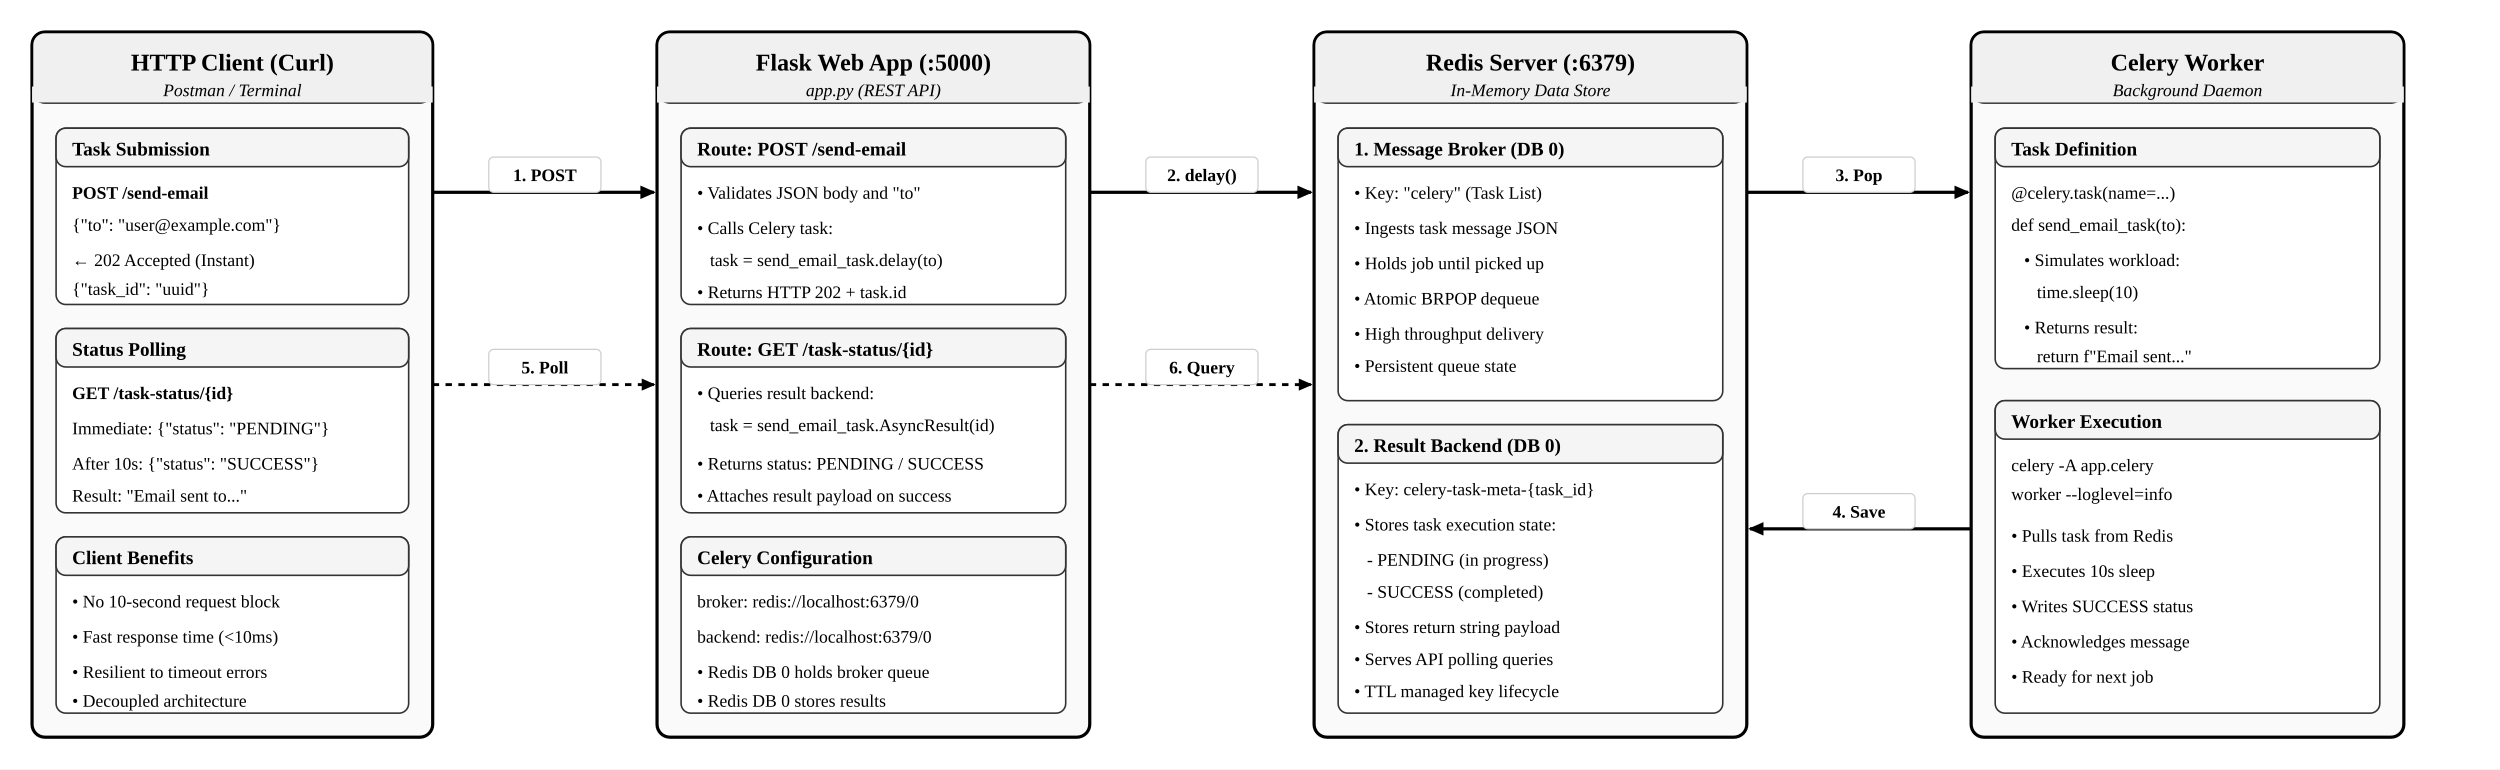
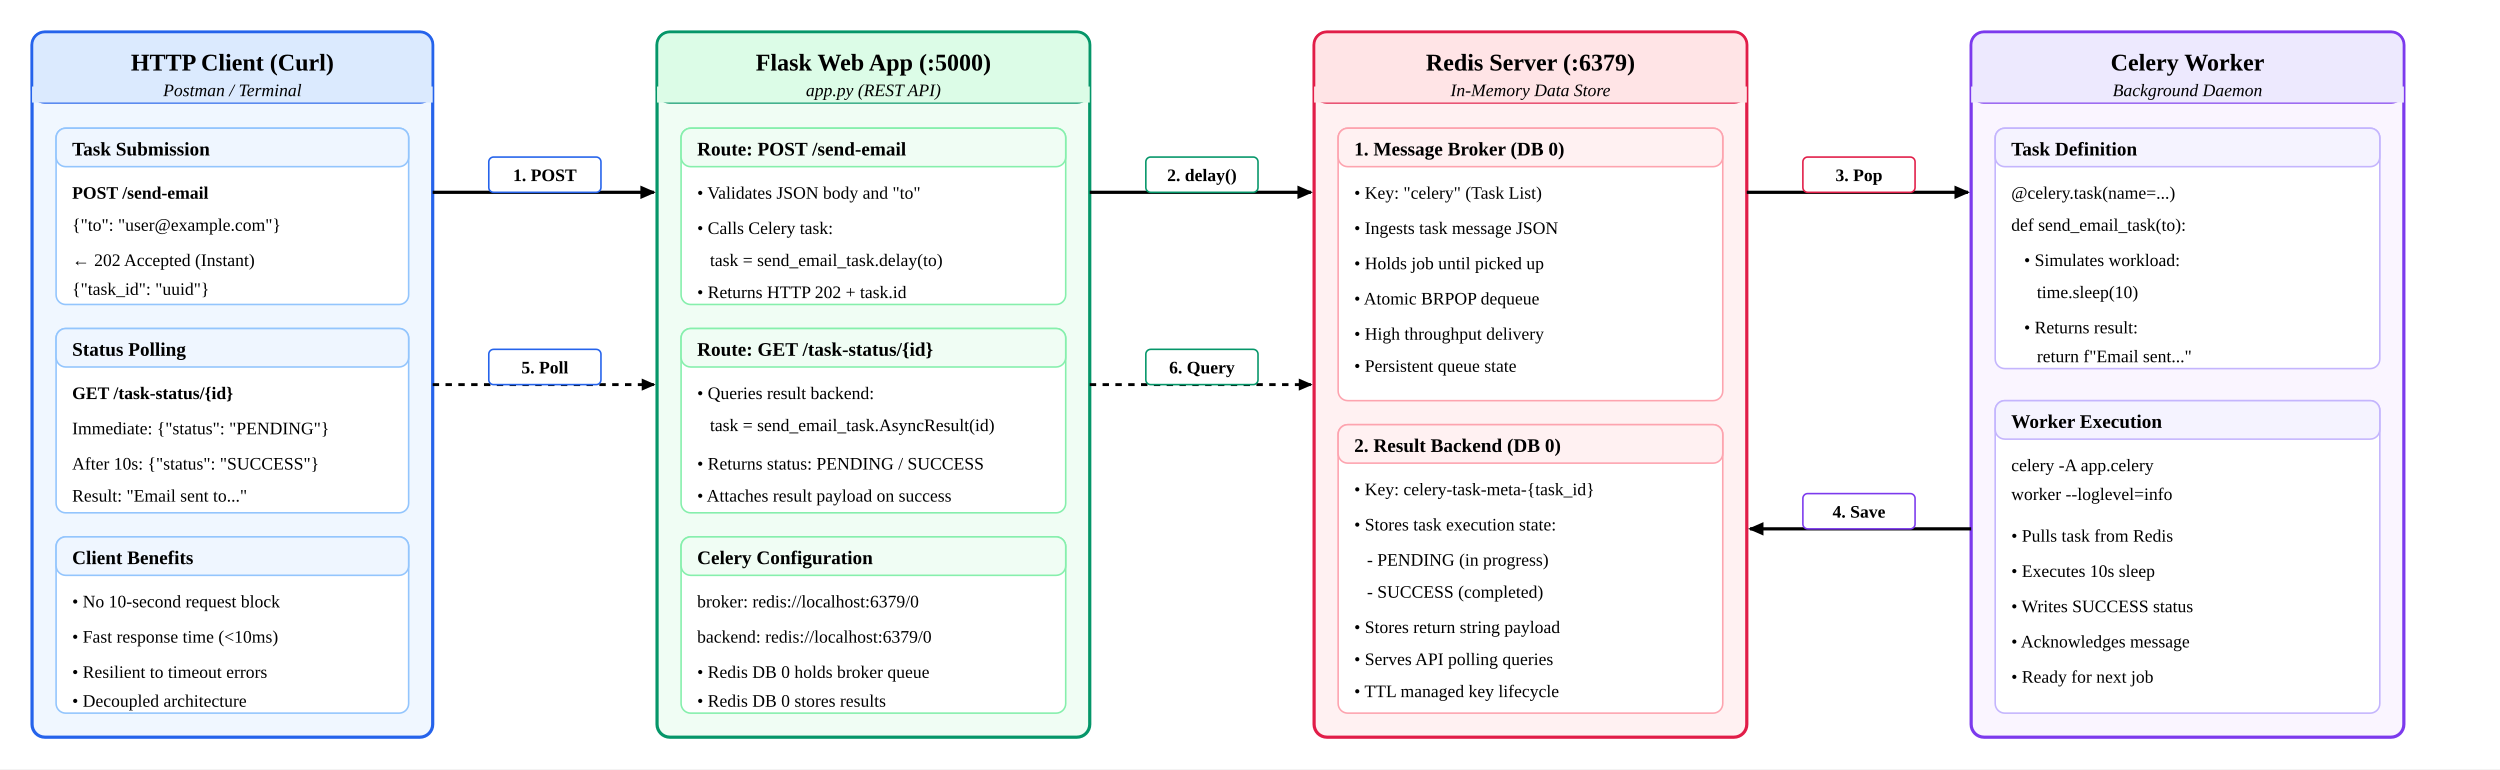
<svg xmlns="http://www.w3.org/2000/svg" viewBox="0 0 1560 480" width="1560" height="480">
  <defs>
    <style>
      text {
        font-family: "Times New Roman", Times, "Liberation Serif", serif;
        fill: #000000;
      }
      .title-text {
        font-size: 15px;
        font-weight: bold;
        fill: #000000;
      }
      .subtitle-text {
        font-size: 11px;
        font-style: italic;
        fill: #000000;
      }
      .section-heading {
        font-size: 12px;
        font-weight: bold;
        fill: #000000;
      }
      .code-font {
        font-family: "Times New Roman", Times, "Liberation Serif", serif;
        font-size: 11px;
        fill: #000000;
      }
      .body-text {
        font-size: 11px;
        fill: #000000;
      }
      .arrow-label {
        font-size: 11px;
        font-weight: bold;
        fill: #000000;
      }
      .arrow-sub {
        font-size: 10px;
        font-style: italic;
        fill: #000000;
      }
      .flow-step-title {
        font-size: 12px;
        font-weight: bold;
        fill: #000000;
      }
      .flow-step-sub {
        font-size: 11px;
        font-style: italic;
        fill: #000000;
      }
    </style>
    <marker id="arr-black" viewBox="0 0 10 10" refX="7" refY="5" markerWidth="6" markerHeight="6" orient="auto-start-reverse">
      <path d="M 0 1.5 L 8 5 L 0 8.5 z" fill="#000000" />
    </marker>
  </defs>
  <rect width="100%" height="100%" fill="#ffffff" />
  <g transform="translate(20, 20)">
-     <rect width="250" height="440" rx="8" fill="#fafafa" stroke="#000000" stroke-width="2" />
-     <rect width="250" height="44" rx="8" fill="#f0f0f0" stroke="#000000" stroke-width="1.5" />
-     <rect y="34" width="250" height="10" fill="#f0f0f0" />
+     <rect width="250" height="440" rx="8" fill="#f0f7ff" stroke="#2563eb" stroke-width="2" />
+     <rect width="250" height="44" rx="8" fill="#dbeafe" stroke="#2563eb" stroke-width="1.5" />
+     <rect y="34" width="250" height="10" fill="#dbeafe" />
    <text x="125" y="24" text-anchor="middle" class="title-text">HTTP Client (Curl)</text>
    <text x="125" y="40" text-anchor="middle" class="subtitle-text">Postman / Terminal</text>
    <g transform="translate(15, 60)">
-       <rect width="220" height="110" rx="6" fill="#ffffff" stroke="#333333" stroke-width="1" />
-       <rect width="220" height="24" rx="6" fill="#f5f5f5" stroke="#333333" stroke-width="1" />
+       <rect width="220" height="110" rx="6" fill="#ffffff" stroke="#93c5fd" stroke-width="1" />
+       <rect width="220" height="24" rx="6" fill="#eff6ff" stroke="#93c5fd" stroke-width="1" />
      <text x="10" y="17" class="section-heading">Task Submission</text>
      <text x="10" y="44" class="code-font" font-weight="bold">POST /send-email</text>
      <text x="10" y="64" class="code-font">{"to": "user@example.com"}</text>
      <text x="10" y="86" class="body-text">← 202 Accepted (Instant)</text>
      <text x="10" y="104" class="code-font">{"task_id": "uuid"}</text>
    </g>
    <g transform="translate(15, 185)">
-       <rect width="220" height="115" rx="6" fill="#ffffff" stroke="#333333" stroke-width="1" />
-       <rect width="220" height="24" rx="6" fill="#f5f5f5" stroke="#333333" stroke-width="1" />
+       <rect width="220" height="115" rx="6" fill="#ffffff" stroke="#93c5fd" stroke-width="1" />
+       <rect width="220" height="24" rx="6" fill="#eff6ff" stroke="#93c5fd" stroke-width="1" />
      <text x="10" y="17" class="section-heading">Status Polling</text>
      <text x="10" y="44" class="code-font" font-weight="bold">GET /task-status/{id}</text>
      <text x="10" y="66" class="body-text">Immediate: {"status": "PENDING"}</text>
      <text x="10" y="88" class="body-text">After 10s: {"status": "SUCCESS"}</text>
      <text x="10" y="108" class="body-text">Result: "Email sent to..."</text>
    </g>
    <g transform="translate(15, 315)">
-       <rect width="220" height="110" rx="6" fill="#ffffff" stroke="#333333" stroke-width="1" />
-       <rect width="220" height="24" rx="6" fill="#f5f5f5" stroke="#333333" stroke-width="1" />
+       <rect width="220" height="110" rx="6" fill="#ffffff" stroke="#93c5fd" stroke-width="1" />
+       <rect width="220" height="24" rx="6" fill="#eff6ff" stroke="#93c5fd" stroke-width="1" />
      <text x="10" y="17" class="section-heading">Client Benefits</text>
      <text x="10" y="44" class="body-text">• No 10-second request block</text>
      <text x="10" y="66" class="body-text">• Fast response time (&lt;10ms)</text>
      <text x="10" y="88" class="body-text">• Resilient to timeout errors</text>
      <text x="10" y="106" class="body-text">• Decoupled architecture</text>
    </g>
  </g>
  <g transform="translate(410, 20)">
-     <rect width="270" height="440" rx="8" fill="#fafafa" stroke="#000000" stroke-width="2" />
-     <rect width="270" height="44" rx="8" fill="#f0f0f0" stroke="#000000" stroke-width="1.5" />
-     <rect y="34" width="270" height="10" fill="#f0f0f0" />
+     <rect width="270" height="440" rx="8" fill="#f0fdf4" stroke="#059669" stroke-width="2" />
+     <rect width="270" height="44" rx="8" fill="#dcfce7" stroke="#059669" stroke-width="1.5" />
+     <rect y="34" width="270" height="10" fill="#dcfce7" />
    <text x="135" y="24" text-anchor="middle" class="title-text">Flask Web App (:5000)</text>
    <text x="135" y="40" text-anchor="middle" class="subtitle-text">app.py (REST API)</text>
    <g transform="translate(15, 60)">
-       <rect width="240" height="110" rx="6" fill="#ffffff" stroke="#333333" stroke-width="1" />
-       <rect width="240" height="24" rx="6" fill="#f5f5f5" stroke="#333333" stroke-width="1" />
+       <rect width="240" height="110" rx="6" fill="#ffffff" stroke="#86efac" stroke-width="1" />
+       <rect width="240" height="24" rx="6" fill="#f0fdf4" stroke="#86efac" stroke-width="1" />
      <text x="10" y="17" class="section-heading">Route: POST /send-email</text>
      <text x="10" y="44" class="body-text">• Validates JSON body and "to"</text>
      <text x="10" y="66" class="body-text">• Calls Celery task:</text>
      <text x="18" y="86" class="code-font">task = send_email_task.delay(to)</text>
      <text x="10" y="106" class="body-text">• Returns HTTP 202 + task.id</text>
    </g>
    <g transform="translate(15, 185)">
-       <rect width="240" height="115" rx="6" fill="#ffffff" stroke="#333333" stroke-width="1" />
-       <rect width="240" height="24" rx="6" fill="#f5f5f5" stroke="#333333" stroke-width="1" />
+       <rect width="240" height="115" rx="6" fill="#ffffff" stroke="#86efac" stroke-width="1" />
+       <rect width="240" height="24" rx="6" fill="#f0fdf4" stroke="#86efac" stroke-width="1" />
      <text x="10" y="17" class="section-heading">Route: GET /task-status/{id}</text>
      <text x="10" y="44" class="body-text">• Queries result backend:</text>
      <text x="18" y="64" class="code-font">task = send_email_task.AsyncResult(id)</text>
      <text x="10" y="88" class="body-text">• Returns status: PENDING / SUCCESS</text>
      <text x="10" y="108" class="body-text">• Attaches result payload on success</text>
    </g>
    <g transform="translate(15, 315)">
-       <rect width="240" height="110" rx="6" fill="#ffffff" stroke="#333333" stroke-width="1" />
-       <rect width="240" height="24" rx="6" fill="#f5f5f5" stroke="#333333" stroke-width="1" />
+       <rect width="240" height="110" rx="6" fill="#ffffff" stroke="#86efac" stroke-width="1" />
+       <rect width="240" height="24" rx="6" fill="#f0fdf4" stroke="#86efac" stroke-width="1" />
      <text x="10" y="17" class="section-heading">Celery Configuration</text>
      <text x="10" y="44" class="code-font">broker: redis://localhost:6379/0</text>
      <text x="10" y="66" class="code-font">backend: redis://localhost:6379/0</text>
      <text x="10" y="88" class="body-text">• Redis DB 0 holds broker queue</text>
      <text x="10" y="106" class="body-text">• Redis DB 0 stores results</text>
    </g>
  </g>
  <g transform="translate(820, 20)">
-     <rect width="270" height="440" rx="8" fill="#fafafa" stroke="#000000" stroke-width="2" />
-     <rect width="270" height="44" rx="8" fill="#f0f0f0" stroke="#000000" stroke-width="1.5" />
-     <rect y="34" width="270" height="10" fill="#f0f0f0" />
+     <rect width="270" height="440" rx="8" fill="#fff1f2" stroke="#e11d48" stroke-width="2" />
+     <rect width="270" height="44" rx="8" fill="#ffe4e6" stroke="#e11d48" stroke-width="1.5" />
+     <rect y="34" width="270" height="10" fill="#ffe4e6" />
    <text x="135" y="24" text-anchor="middle" class="title-text">Redis Server (:6379)</text>
    <text x="135" y="40" text-anchor="middle" class="subtitle-text">In-Memory Data Store</text>
    <g transform="translate(15, 60)">
-       <rect width="240" height="170" rx="6" fill="#ffffff" stroke="#333333" stroke-width="1" />
-       <rect width="240" height="24" rx="6" fill="#f5f5f5" stroke="#333333" stroke-width="1" />
+       <rect width="240" height="170" rx="6" fill="#ffffff" stroke="#fda4af" stroke-width="1" />
+       <rect width="240" height="24" rx="6" fill="#fff1f2" stroke="#fda4af" stroke-width="1" />
      <text x="10" y="17" class="section-heading">1. Message Broker (DB 0)</text>
      <text x="10" y="44" class="body-text">• Key: "celery" (Task List)</text>
      <text x="10" y="66" class="body-text">• Ingests task message JSON</text>
      <text x="10" y="88" class="body-text">• Holds job until picked up</text>
      <text x="10" y="110" class="body-text">• Atomic BRPOP dequeue</text>
      <text x="10" y="132" class="body-text">• High throughput delivery</text>
      <text x="10" y="152" class="body-text">• Persistent queue state</text>
    </g>
    <g transform="translate(15, 245)">
-       <rect width="240" height="180" rx="6" fill="#ffffff" stroke="#333333" stroke-width="1" />
-       <rect width="240" height="24" rx="6" fill="#f5f5f5" stroke="#333333" stroke-width="1" />
+       <rect width="240" height="180" rx="6" fill="#ffffff" stroke="#fda4af" stroke-width="1" />
+       <rect width="240" height="24" rx="6" fill="#fff1f2" stroke="#fda4af" stroke-width="1" />
      <text x="10" y="17" class="section-heading">2. Result Backend (DB 0)</text>
      <text x="10" y="44" class="body-text">• Key: celery-task-meta-{task_id}</text>
      <text x="10" y="66" class="body-text">• Stores task execution state:</text>
      <text x="18" y="88" class="body-text">- PENDING (in progress)</text>
      <text x="18" y="108" class="body-text">- SUCCESS (completed)</text>
      <text x="10" y="130" class="body-text">• Stores return string payload</text>
      <text x="10" y="150" class="body-text">• Serves API polling queries</text>
      <text x="10" y="170" class="body-text">• TTL managed key lifecycle</text>
    </g>
  </g>
  <g transform="translate(1230, 20)">
-     <rect width="270" height="440" rx="8" fill="#fafafa" stroke="#000000" stroke-width="2" />
-     <rect width="270" height="44" rx="8" fill="#f0f0f0" stroke="#000000" stroke-width="1.5" />
-     <rect y="34" width="270" height="10" fill="#f0f0f0" />
+     <rect width="270" height="440" rx="8" fill="#faf5ff" stroke="#7c3aed" stroke-width="2" />
+     <rect width="270" height="44" rx="8" fill="#ede9fe" stroke="#7c3aed" stroke-width="1.5" />
+     <rect y="34" width="270" height="10" fill="#ede9fe" />
    <text x="135" y="24" text-anchor="middle" class="title-text">Celery Worker</text>
    <text x="135" y="40" text-anchor="middle" class="subtitle-text">Background Daemon</text>
    <g transform="translate(15, 60)">
-       <rect width="240" height="150" rx="6" fill="#ffffff" stroke="#333333" stroke-width="1" />
-       <rect width="240" height="24" rx="6" fill="#f5f5f5" stroke="#333333" stroke-width="1" />
+       <rect width="240" height="150" rx="6" fill="#ffffff" stroke="#c4b5fd" stroke-width="1" />
+       <rect width="240" height="24" rx="6" fill="#f5f3ff" stroke="#c4b5fd" stroke-width="1" />
      <text x="10" y="17" class="section-heading">Task Definition</text>
      <text x="10" y="44" class="code-font">@celery.task(name=...)</text>
      <text x="10" y="64" class="code-font">def send_email_task(to):</text>
      <text x="18" y="86" class="body-text">• Simulates workload:</text>
      <text x="26" y="106" class="code-font">time.sleep(10)</text>
      <text x="18" y="128" class="body-text">• Returns result:</text>
      <text x="26" y="146" class="code-font">return f"Email sent..."</text>
    </g>
    <g transform="translate(15, 230)">
-       <rect width="240" height="195" rx="6" fill="#ffffff" stroke="#333333" stroke-width="1" />
-       <rect width="240" height="24" rx="6" fill="#f5f5f5" stroke="#333333" stroke-width="1" />
+       <rect width="240" height="195" rx="6" fill="#ffffff" stroke="#c4b5fd" stroke-width="1" />
+       <rect width="240" height="24" rx="6" fill="#f5f3ff" stroke="#c4b5fd" stroke-width="1" />
      <text x="10" y="17" class="section-heading">Worker Execution</text>
      <text x="10" y="44" class="code-font">celery -A app.celery</text>
      <text x="10" y="62" class="code-font">worker --loglevel=info</text>
      <text x="10" y="88" class="body-text">• Pulls task from Redis</text>
      <text x="10" y="110" class="body-text">• Executes 10s sleep</text>
      <text x="10" y="132" class="body-text">• Writes SUCCESS status</text>
      <text x="10" y="154" class="body-text">• Acknowledges message</text>
      <text x="10" y="176" class="body-text">• Ready for next job</text>
    </g>
  </g>
  <line x1="270" y1="120" x2="408" y2="120" stroke="#000000" stroke-width="2" marker-end="url(#arr-black)" />
-   <rect x="305" y="98" width="70" height="22" rx="3" fill="#ffffff" stroke="#cccccc" stroke-width="0.75" />
+   <rect x="305" y="98" width="70" height="22" rx="3" fill="#ffffff" stroke="#2563eb" stroke-width="1" />
  <text x="340" y="113" text-anchor="middle" class="arrow-label">1. POST</text>
  <line x1="680" y1="120" x2="818" y2="120" stroke="#000000" stroke-width="2" marker-end="url(#arr-black)" />
-   <rect x="715" y="98" width="70" height="22" rx="3" fill="#ffffff" stroke="#cccccc" stroke-width="0.75" />
+   <rect x="715" y="98" width="70" height="22" rx="3" fill="#ffffff" stroke="#059669" stroke-width="1" />
  <text x="750" y="113" text-anchor="middle" class="arrow-label">2. delay()</text>
  <line x1="1090" y1="120" x2="1228" y2="120" stroke="#000000" stroke-width="2" marker-end="url(#arr-black)" />
-   <rect x="1125" y="98" width="70" height="22" rx="3" fill="#ffffff" stroke="#cccccc" stroke-width="0.75" />
+   <rect x="1125" y="98" width="70" height="22" rx="3" fill="#ffffff" stroke="#e11d48" stroke-width="1" />
  <text x="1160" y="113" text-anchor="middle" class="arrow-label">3. Pop</text>
  <line x1="1230" y1="330" x2="1092" y2="330" stroke="#000000" stroke-width="2" marker-end="url(#arr-black)" />
-   <rect x="1125" y="308" width="70" height="22" rx="3" fill="#ffffff" stroke="#cccccc" stroke-width="0.75" />
+   <rect x="1125" y="308" width="70" height="22" rx="3" fill="#ffffff" stroke="#7c3aed" stroke-width="1" />
  <text x="1160" y="323" text-anchor="middle" class="arrow-label">4. Save</text>
  <line x1="270" y1="240" x2="408" y2="240" stroke="#000000" stroke-width="1.8" stroke-dasharray="4,4" marker-end="url(#arr-black)" />
-   <rect x="305" y="218" width="70" height="22" rx="3" fill="#ffffff" stroke="#cccccc" stroke-width="0.75" />
+   <rect x="305" y="218" width="70" height="22" rx="3" fill="#ffffff" stroke="#2563eb" stroke-width="1" />
  <text x="340" y="233" text-anchor="middle" class="arrow-label">5. Poll</text>
  <line x1="680" y1="240" x2="818" y2="240" stroke="#000000" stroke-width="1.8" stroke-dasharray="4,4" marker-end="url(#arr-black)" />
-   <rect x="715" y="218" width="70" height="22" rx="3" fill="#ffffff" stroke="#cccccc" stroke-width="0.75" />
+   <rect x="715" y="218" width="70" height="22" rx="3" fill="#ffffff" stroke="#059669" stroke-width="1" />
  <text x="750" y="233" text-anchor="middle" class="arrow-label">6. Query</text>
</svg>
